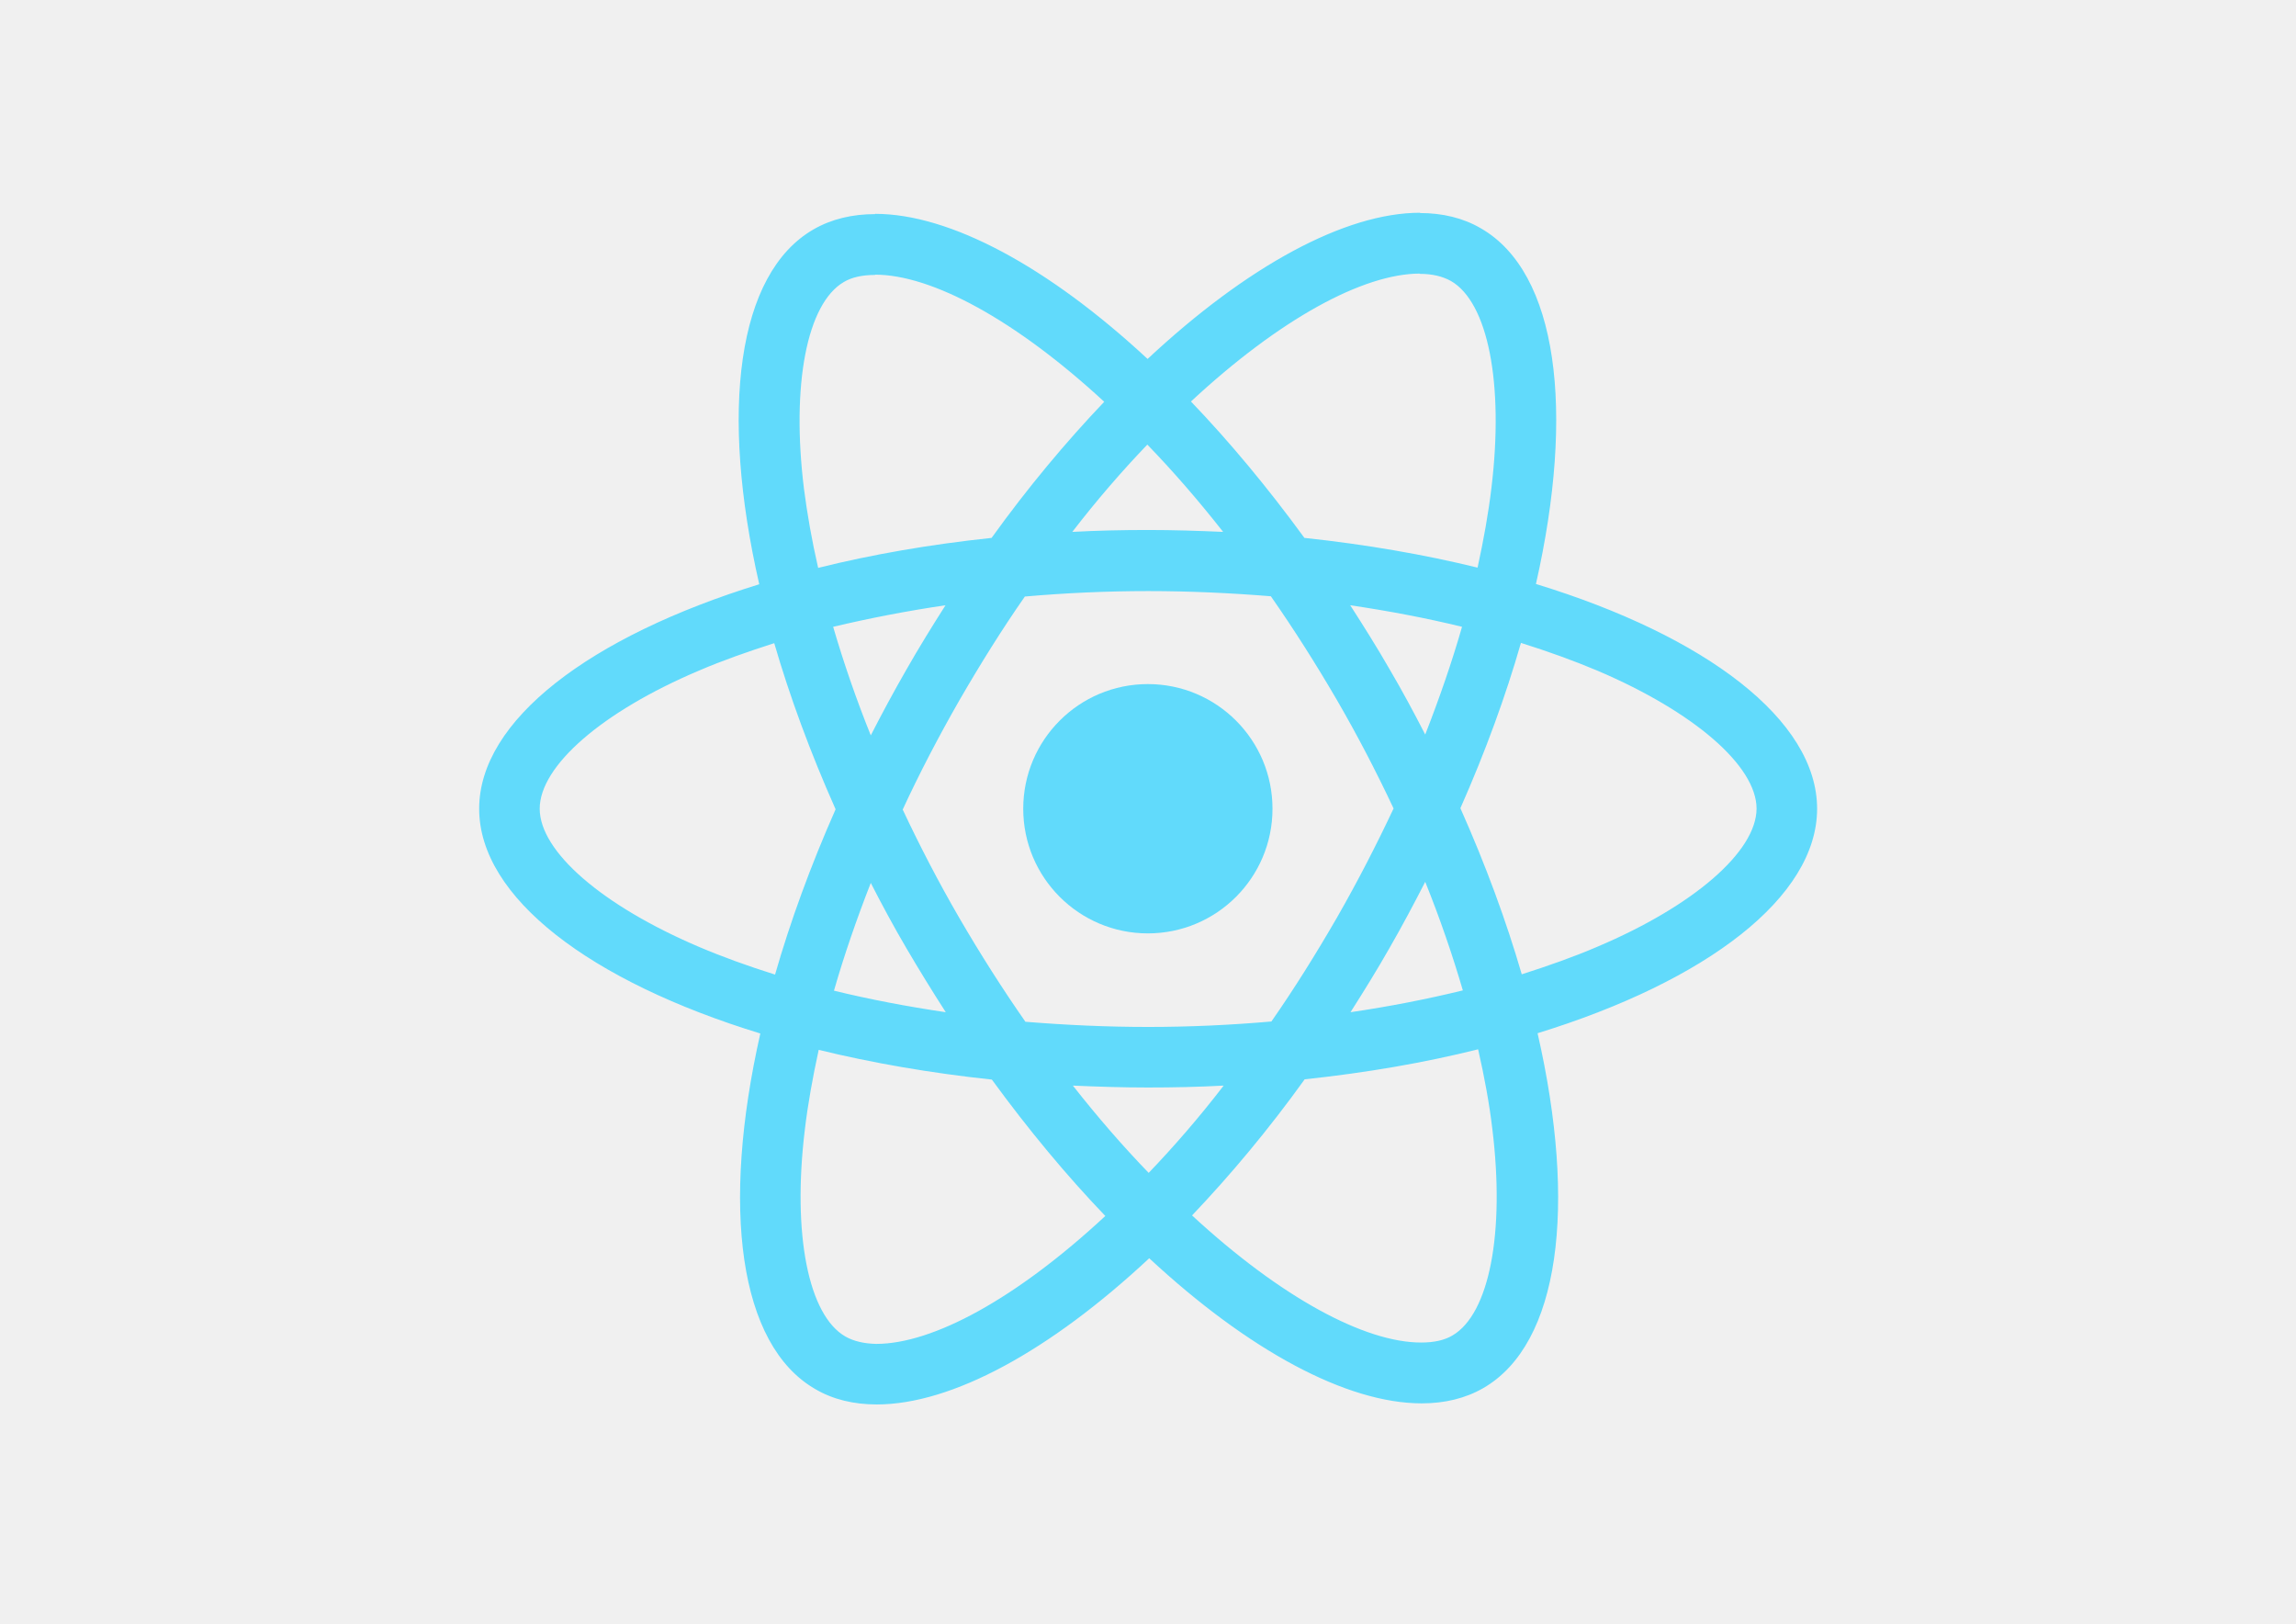
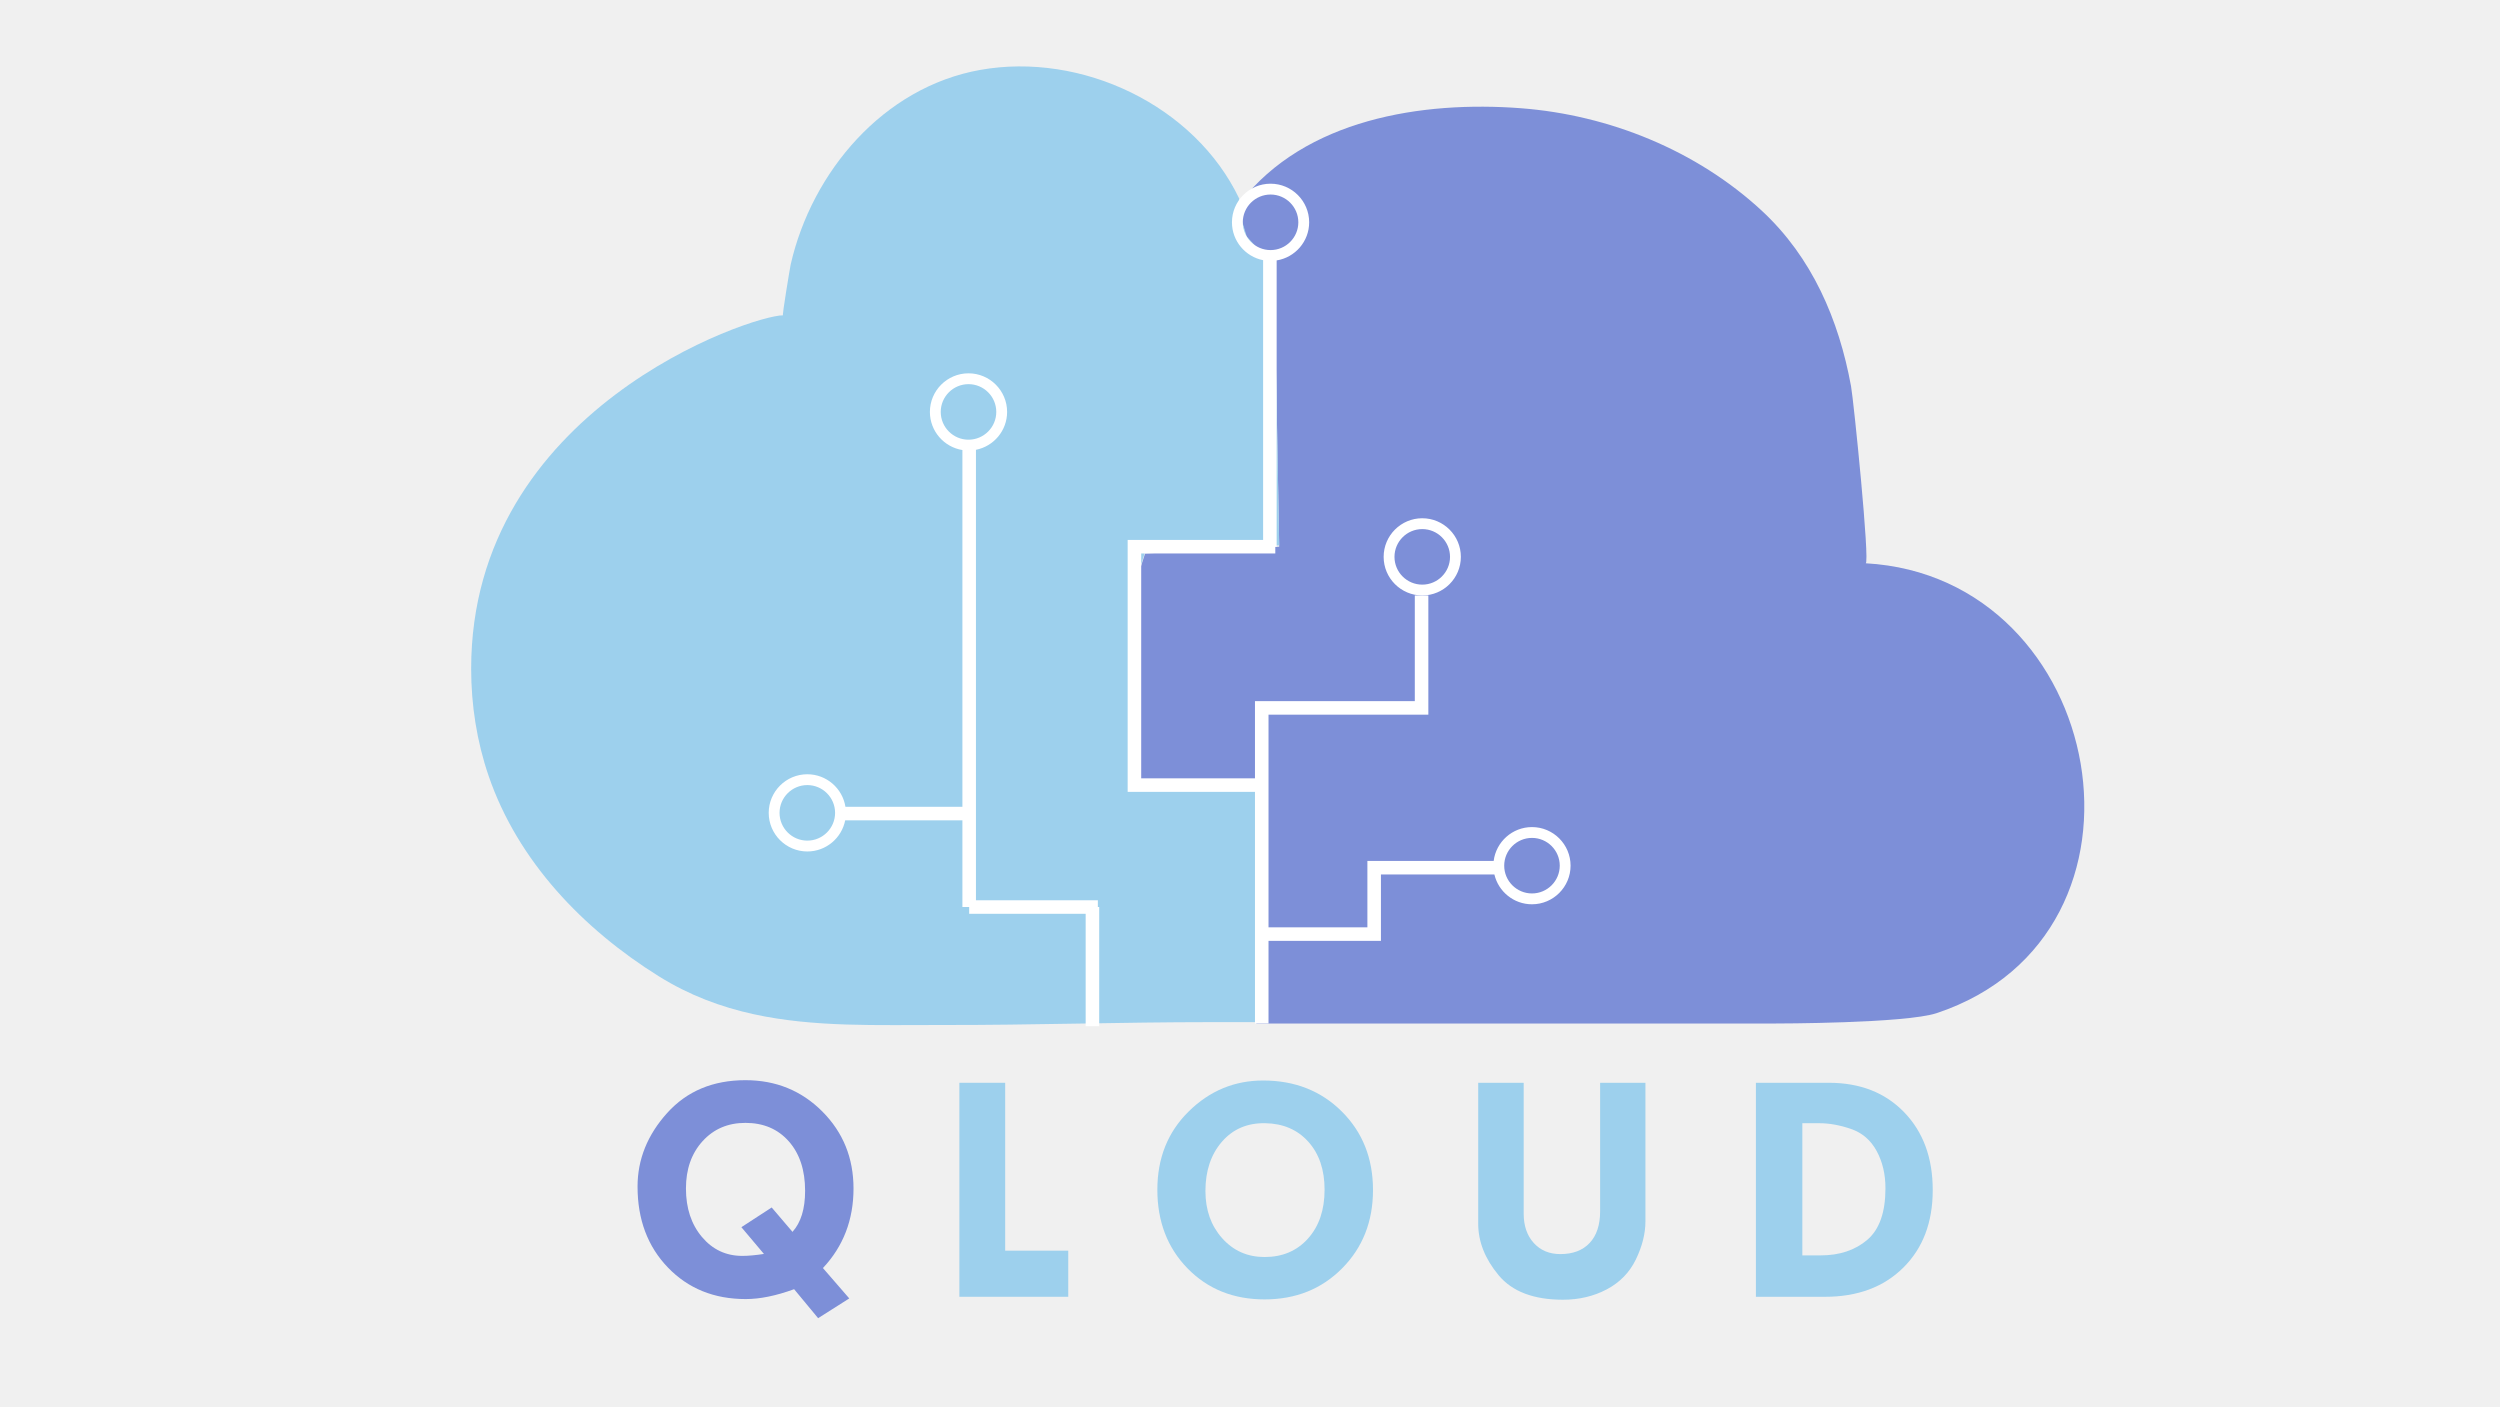
- <svg xmlns="http://www.w3.org/2000/svg" viewBox="0 0 841.9 595.3">
-   <g fill="#61DAFB">
-     <path d="M666.3 296.5c0-32.5-40.7-63.3-103.1-82.4 14.4-63.6 8-114.2-20.2-130.4-6.5-3.8-14.1-5.6-22.4-5.6v22.3c4.6 0 8.3.9 11.4 2.6 13.6 7.8 19.5 37.5 14.9 75.7-1.1 9.4-2.9 19.3-5.1 29.4-19.6-4.8-41-8.5-63.5-10.9-13.5-18.5-27.5-35.3-41.6-50 32.6-30.3 63.2-46.9 84-46.9V78c-27.5 0-63.5 19.6-99.9 53.6-36.4-33.8-72.4-53.2-99.9-53.2v22.3c20.7 0 51.4 16.5 84 46.6-14 14.7-28 31.4-41.3 49.9-22.6 2.4-44 6.1-63.6 11-2.3-10-4-19.7-5.2-29-4.7-38.2 1.1-67.9 14.6-75.8 3-1.8 6.9-2.6 11.5-2.6V78.5c-8.4 0-16 1.8-22.6 5.6-28.1 16.2-34.4 66.7-19.9 130.1-62.2 19.2-102.7 49.9-102.7 82.3 0 32.5 40.7 63.3 103.1 82.4-14.4 63.6-8 114.2 20.2 130.4 6.5 3.8 14.1 5.6 22.5 5.6 27.5 0 63.5-19.6 99.9-53.6 36.4 33.8 72.4 53.2 99.9 53.2 8.4 0 16-1.8 22.6-5.6 28.1-16.2 34.4-66.7 19.9-130.1 62-19.1 102.5-49.9 102.5-82.3zm-130.2-66.7c-3.7 12.9-8.3 26.2-13.5 39.5-4.1-8-8.4-16-13.1-24-4.6-8-9.5-15.8-14.4-23.4 14.2 2.1 27.9 4.7 41 7.9zm-45.8 106.5c-7.8 13.5-15.8 26.3-24.1 38.2-14.9 1.3-30 2-45.2 2-15.1 0-30.2-.7-45-1.9-8.3-11.9-16.4-24.6-24.2-38-7.6-13.1-14.5-26.4-20.8-39.8 6.2-13.4 13.2-26.8 20.7-39.9 7.8-13.5 15.8-26.3 24.1-38.2 14.9-1.3 30-2 45.2-2 15.1 0 30.2.7 45 1.9 8.3 11.9 16.4 24.6 24.2 38 7.6 13.1 14.5 26.4 20.8 39.8-6.3 13.4-13.2 26.8-20.7 39.9zm32.3-13c5.4 13.4 10 26.8 13.8 39.8-13.1 3.2-26.9 5.9-41.2 8 4.9-7.7 9.8-15.6 14.4-23.7 4.6-8 8.9-16.1 13-24.1zM421.2 430c-9.3-9.6-18.6-20.3-27.8-32 9 .4 18.2.7 27.5.7 9.4 0 18.7-.2 27.8-.7-9 11.7-18.3 22.4-27.5 32zm-74.4-58.9c-14.2-2.1-27.9-4.7-41-7.9 3.7-12.9 8.3-26.2 13.5-39.5 4.1 8 8.4 16 13.1 24 4.7 8 9.5 15.8 14.4 23.4zM420.7 163c9.3 9.6 18.6 20.3 27.8 32-9-.4-18.2-.7-27.5-.7-9.4 0-18.7.2-27.8.7 9-11.7 18.3-22.4 27.5-32zm-74 58.9c-4.9 7.7-9.8 15.6-14.4 23.7-4.6 8-8.9 16-13 24-5.4-13.4-10-26.8-13.8-39.8 13.1-3.1 26.9-5.8 41.2-7.9zm-90.5 125.2c-35.4-15.1-58.3-34.9-58.3-50.6 0-15.7 22.9-35.6 58.3-50.6 8.6-3.7 18-7 27.7-10.1 5.7 19.6 13.2 40 22.5 60.9-9.2 20.8-16.6 41.1-22.2 60.6-9.9-3.1-19.3-6.5-28-10.2zM310 490c-13.6-7.8-19.5-37.5-14.9-75.7 1.1-9.4 2.9-19.3 5.1-29.4 19.6 4.8 41 8.5 63.5 10.9 13.5 18.5 27.5 35.3 41.6 50-32.6 30.3-63.2 46.9-84 46.9-4.5-.1-8.3-1-11.3-2.7zm237.2-76.2c4.7 38.2-1.1 67.9-14.6 75.8-3 1.8-6.9 2.6-11.5 2.6-20.7 0-51.4-16.5-84-46.6 14-14.7 28-31.4 41.3-49.9 22.6-2.4 44-6.1 63.6-11 2.3 10.1 4.1 19.8 5.2 29.1zm38.5-66.7c-8.6 3.7-18 7-27.7 10.1-5.7-19.6-13.2-40-22.5-60.9 9.2-20.8 16.6-41.1 22.2-60.6 9.9 3.1 19.3 6.5 28.1 10.2 35.4 15.1 58.3 34.9 58.3 50.6-.1 15.7-23 35.6-58.4 50.6zM320.8 78.4z" />
-     <circle cx="420.9" cy="296.5" r="45.7" />
-     <path d="M520.5 78.1z" />
+ <svg xmlns="http://www.w3.org/2000/svg" version="1.1" id="Layer_1" x="0px" y="0px" viewBox="0 0 1920 1080" style="enable-background:new 0 0 1920 1080;" xml:space="preserve">
+   <style type="text/css">
+ 	.st0{fill:#7D8FD8;}
+ 	.st1{fill:#9DD0ED;}
+ 	.st2{fill:#FFFFFF;}
+ </style>
+   <g>
+     <g>
+       <g>
+         <path class="st0" d="M865.32,70.47c0.93,0.43,1.85,0.88,2.77,1.32C867.17,71.35,866.25,70.91,865.32,70.47z" />
+         <path class="st0" d="M872,73.75c0.94,0.48,1.87,0.97,2.8,1.47C873.87,74.72,872.94,74.23,872,73.75z" />
+         <path class="st0" d="M868.68,72.08c0.93,0.46,1.86,0.92,2.79,1.4C870.54,73.01,869.61,72.54,868.68,72.08z" />
+         <path class="st0" d="M875.3,75.48c0.94,0.51,1.88,1.02,2.81,1.54C877.17,76.5,876.24,75.98,875.3,75.48z" />
+         <path class="st0" d="M881.77,79.12c0.95,0.56,1.89,1.12,2.82,1.69C883.66,80.24,882.72,79.68,881.77,79.12z" />
+         <path class="st0" d="M844.58,62.18c0.88,0.3,1.76,0.6,2.63,0.91C846.33,62.78,845.46,62.47,844.58,62.18z" />
+         <path class="st0" d="M858.52,67.45c0.91,0.39,1.83,0.78,2.73,1.18C860.34,68.23,859.43,67.84,858.52,67.45z" />
+         <path class="st0" d="M848.1,63.4c0.89,0.32,1.77,0.64,2.66,0.97C849.87,64.04,848.99,63.72,848.1,63.4z" />
+         <path class="st0" d="M851.6,64.69c0.9,0.34,1.79,0.69,2.69,1.04C853.39,65.37,852.5,65.03,851.6,64.69z" />
+         <path class="st0" d="M855.07,66.04c0.91,0.36,1.81,0.74,2.71,1.11C856.88,66.77,855.98,66.4,855.07,66.04z" />
+         <path class="st0" d="M861.93,68.93c0.92,0.41,1.84,0.83,2.76,1.25C863.77,69.76,862.86,69.34,861.93,68.93z" />
+         <path class="st0" d="M884.96,81.03c0.95,0.58,1.89,1.17,2.83,1.77C886.84,82.2,885.9,81.61,884.96,81.03z" />
+         <path class="st0" d="M878.55,77.27c0.95,0.53,1.89,1.07,2.82,1.62C880.44,78.34,879.5,77.8,878.55,77.27z" />
+         <path class="st0" d="M888.1,83c0.95,0.61,1.89,1.22,2.82,1.84C889.98,84.22,889.04,83.61,888.1,83z" />
+         <path class="st0" d="M906.06,96.05c0.92,0.76,1.84,1.52,2.74,2.3C907.9,97.57,906.99,96.81,906.06,96.05z" />
+         <path class="st0" d="M908.9,98.42c0.91,0.78,1.82,1.57,2.71,2.37C910.71,99.99,909.81,99.2,908.9,98.42z" />
+         <path class="st0" d="M914.41,103.34c0.89,0.83,1.77,1.66,2.65,2.51C916.19,105,915.3,104.16,914.41,103.34z" />
+         <path class="st0" d="M784.33,52.05c-0.65,0-1.31-0.01-1.96-0.01C783.02,52.04,783.68,52.05,784.33,52.05z" />
+         <path class="st0" d="M919.7,108.45c-0.86-0.87-1.73-1.73-2.61-2.58C917.97,106.73,918.84,107.58,919.7,108.45z" />
+         <path class="st0" d="M911.68,100.85c0.9,0.8,1.8,1.62,2.68,2.44C913.48,102.47,912.58,101.66,911.68,100.85z" />
+         <path class="st0" d="M891.2,85.03c0.94,0.63,1.88,1.27,2.82,1.92C893.08,86.3,892.15,85.66,891.2,85.03z" />
+         <path class="st0" d="M894.26,87.12c0.94,0.66,1.88,1.32,2.81,2C896.14,88.45,895.21,87.78,894.26,87.12z" />
+         <path class="st0" d="M903.18,93.73c0.93,0.73,1.85,1.47,2.77,2.22C905.03,95.2,904.11,94.46,903.18,93.73z" />
+         <path class="st0" d="M900.25,91.47c0.94,0.71,1.86,1.42,2.78,2.15C902.12,92.89,901.19,92.18,900.25,91.47z" />
+         <path class="st0" d="M897.28,89.27c0.94,0.68,1.87,1.37,2.8,2.07C899.15,90.64,898.22,89.95,897.28,89.27z" />
+         <path class="st0" d="M767.53,52.76c0.58-0.05,1.16-0.09,1.75-0.14C768.69,52.67,768.11,52.71,767.53,52.76z" />
+         <path class="st0" d="M797.23,52.55c0.71,0.05,1.41,0.12,2.12,0.18C798.64,52.67,797.94,52.61,797.23,52.55z" />
+         <path class="st0" d="M774.94,52.25c0.61-0.03,1.23-0.05,1.84-0.07C776.17,52.2,775.55,52.22,774.94,52.25z" />
+         <path class="st0" d="M841.03,61.02c0.87,0.27,1.74,0.56,2.6,0.84C842.77,61.58,841.9,61.3,841.03,61.02z" />
+         <path class="st0" d="M778.65,52.11c0.63-0.02,1.25-0.02,1.88-0.03C779.91,52.09,779.28,52.09,778.65,52.11z" />
+         <path class="st0" d="M793.52,52.31c0.7,0.04,1.4,0.09,2.09,0.13C794.91,52.4,794.21,52.35,793.52,52.31z" />
+         <path class="st0" d="M789.8,52.15c0.68,0.02,1.37,0.06,2.05,0.09C791.17,52.21,790.49,52.17,789.8,52.15z" />
+         <path class="st0" d="M771.23,52.46c0.6-0.04,1.2-0.07,1.81-0.11C772.44,52.39,771.83,52.42,771.23,52.46z" />
+         <path class="st0" d="M1432.84,432.59c3.47,0.19-9.25-125.16-11.25-136.04c-9.42-51.2-29.93-98.99-68.68-134.85     c-49.91-46.19-117.2-73.4-184.73-78.57c-76.1-5.82-165.77,8.32-215.59,72.27c-7.59-16.44-17.93-31.29-30.29-44.28     c11.89,12.5,21.91,26.73,29.41,42.44l-0.8,7.1l6.56,21.89l15.6,17.27l5.72,19.71l3.64,200.35l-102.99,5.2l-10.4,32.25v141.48     l97.78,9.36l-1.99,177.88c132.94,0,265.87,0,398.81,0c0,0,99.84,0,123.78-7.98C1669.28,717.44,1618.51,442.97,1432.84,432.59z" />
+         <path class="st0" d="M763.84,53.13c0.54-0.06,1.08-0.11,1.62-0.16C764.92,53.02,764.38,53.07,763.84,53.13z" />
+         <path class="st0" d="M922.29,111.11c-0.85-0.89-1.7-1.77-2.57-2.64C920.58,109.34,921.44,110.22,922.29,111.11z" />
+         <path class="st0" d="M760.15,53.59c0.49-0.07,0.99-0.12,1.48-0.18C761.14,53.46,760.64,53.52,760.15,53.59z" />
+         <path class="st0" d="M756.47,54.12c0.42-0.07,0.85-0.12,1.28-0.19C757.33,54,756.9,54.05,756.47,54.12z" />
+         <path class="st0" d="M786.08,52.06c0.67,0.01,1.35,0.03,2.02,0.05C787.43,52.09,786.75,52.07,786.08,52.06z" />
+         <path class="st0" d="M823.01,56.27c0.81,0.17,1.61,0.36,2.41,0.54C824.62,56.62,823.82,56.44,823.01,56.27z" />
+         <path class="st0" d="M826.66,57.08c0.82,0.19,1.63,0.39,2.45,0.59C828.29,57.47,827.47,57.27,826.66,57.08z" />
+         <path class="st0" d="M830.28,57.96c0.83,0.21,1.66,0.43,2.48,0.65C831.93,58.4,831.1,58.18,830.28,57.96z" />
+         <path class="st0" d="M800.94,52.87c0.72,0.07,1.45,0.15,2.17,0.22C802.39,53.01,801.66,52.94,800.94,52.87z" />
+         <path class="st0" d="M837.47,59.94c0.86,0.25,1.71,0.51,2.56,0.78C839.18,60.45,838.32,60.19,837.47,59.94z" />
+         <path class="st0" d="M833.88,58.92c0.84,0.23,1.68,0.47,2.51,0.71C835.56,59.39,834.72,59.15,833.88,58.92z" />
+         <path class="st0" d="M808.34,53.71c0.75,0.1,1.5,0.21,2.25,0.32C809.84,53.93,809.09,53.81,808.34,53.71z" />
+         <path class="st0" d="M819.37,55.52c0.79,0.15,1.59,0.32,2.38,0.48C820.95,55.84,820.16,55.68,819.37,55.52z" />
+         <path class="st0" d="M804.64,53.25c0.74,0.08,1.48,0.18,2.22,0.27C806.12,53.43,805.38,53.34,804.64,53.25z" />
+         <path class="st0" d="M812.02,54.24c0.76,0.12,1.53,0.25,2.29,0.37C813.55,54.49,812.79,54.36,812.02,54.24z" />
+         <path class="st0" d="M815.7,54.85c0.78,0.14,1.55,0.28,2.32,0.43C817.25,55.13,816.48,54.98,815.7,54.85z" />
+       </g>
+       <path class="st1" d="M966.82,607.12l-97.78-9.36V456.28l10.4-32.25l102.99-5.2l-3.64-200.35l-5.72-19.71l-15.6-17.27l-6.56-21.89    l0.8-7.1C917.41,80.7,830.49,39.8,752.81,53.69c-74.61,13.34-129.32,78.47-145.54,149.33c-0.48,2.11-6.67,39.14-5.94,39.14    c-23.97,0.01-239.48,71.86-239.48,271.42c0,27.89,4.33,55.75,13.36,82.16c22.46,65.68,72.71,117.85,130.76,154.05    c23.53,14.67,47.84,23.64,72.77,29.11c46.54,10.2,95.25,8.2,145.09,8.3c68.55,0.13,137.09-2.2,205.65-2.2c11.79,0,23.57,0,35.36,0    L966.82,607.12z" />
+     </g>
+     <g>
+       <path class="st2" d="M843.15,696.58v-5.2h-93.62V345.45c13.62-2.67,23.93-14.7,23.93-29.09c0-16.35-13.3-29.65-29.65-29.65    c-16.35,0-29.65,13.3-29.65,29.65c0,14.75,10.84,27.02,24.97,29.27V619.6h-89.84c-2.25-14.13-14.52-24.97-29.27-24.97    c-16.35,0-29.65,13.3-29.65,29.65s13.3,29.65,29.65,29.65c14.39,0,26.41-10.31,29.09-23.93h90.02v66.58h5.2v5.2h89.46v86.34h10.4    v-91.54H843.15z M620.02,645.6c-11.76,0-21.33-9.57-21.33-21.33s9.57-21.33,21.33-21.33s21.33,9.57,21.33,21.33    S631.78,645.6,620.02,645.6z M722.48,316.36c0-11.76,9.57-21.33,21.33-21.33c11.76,0,21.33,9.57,21.33,21.33    c0,11.76-9.57,21.33-21.33,21.33C732.05,337.69,722.48,328.12,722.48,316.36z" />
+       <g>
+         <path class="st2" d="M1121.94,427.67c0-16.35-13.3-29.65-29.65-29.65c-16.35,0-29.65,13.3-29.65,29.65     c0,16.35,13.3,29.65,29.65,29.65C1108.64,457.32,1121.94,444.02,1121.94,427.67z M1092.29,449c-11.76,0-21.33-9.57-21.33-21.33     c0-11.76,9.57-21.33,21.33-21.33s21.33,9.57,21.33,21.33C1113.62,439.43,1104.05,449,1092.29,449z" />
+         <path class="st2" d="M1176.56,635.2c-15.11,0-27.61,11.37-29.42,26.01h-96.98v5.2v5.2v40.57h-75.94V548.86h112.35h5.2h5.2v-91.54     h-4.68h-5.72v81.14H974.22h-5.2h-5.2v59.29h-87.38V425.07h102.99v-5.2h1.04V200c14.13-2.25,24.97-14.52,24.97-29.27     c0-16.35-13.3-29.65-29.65-29.65s-29.65,13.3-29.65,29.65c0,14.39,10.31,26.41,23.93,29.09v214.85H866.04v5.2v5.2v172.68v1.04     v9.36h97.78v177.88h10.4v-63.46h75.94h5.2h5.2v-50.97h87.13c3.07,13.1,14.84,22.89,28.86,22.89c16.35,0,29.65-13.3,29.65-29.65     C1206.2,648.5,1192.9,635.2,1176.56,635.2z M954.46,170.73c0-11.76,9.57-21.33,21.33-21.33s21.33,9.57,21.33,21.33     s-9.57,21.33-21.33,21.33S954.46,182.49,954.46,170.73z M1176.56,686.17c-11.76,0-21.33-9.57-21.33-21.33     c0-11.76,9.57-21.33,21.33-21.33c11.76,0,21.33,9.57,21.33,21.33C1197.88,676.61,1188.31,686.17,1176.56,686.17z" />
+       </g>
+     </g>
+   </g>
+   <g>
+     <path class="st0" d="M632.01,973.86l20.23,23.33l-23.92,15.16l-18.44-22.25c-13.85,5.06-26.23,7.59-37.16,7.59   c-24.27,0-44.19-8.07-59.75-24.22c-15.56-16.15-23.33-36.86-23.33-62.15c0-20.86,7.57-39.7,22.72-56.52   c15.15-16.81,35.19-25.22,60.15-25.22c23.36,0,43.04,8.01,59.02,24.03c15.98,16.02,23.97,35.75,23.97,59.19   C655.5,936.82,647.67,957.18,632.01,973.86z M586.7,963.02l-17.32-20.54l23.28-15.14l15.98,18.73c6.45-7.16,9.68-17.66,9.68-31.48   c0-15.91-4.17-28.58-12.52-38.04c-8.35-9.45-19.45-14.18-33.3-14.18c-13.44,0-24.41,4.69-32.92,14.06   c-8.51,9.38-12.77,21.48-12.77,36.32c0,15.09,4.08,27.49,12.25,37.2c8.17,9.71,18.5,14.57,31.01,14.57   C574.74,964.52,580.28,964.02,586.7,963.02z" />
+     <path class="st1" d="M736.81,831.58h35.17v128.93h48.44v35.42h-83.62V831.58z" />
+     <path class="st1" d="M888.85,913.7c0-24.28,8.03-44.33,24.1-60.15c16.06-15.81,35.11-23.72,57.14-23.72   c24.37,0,44.52,7.95,60.46,23.85c15.94,15.9,23.91,35.99,23.91,60.27c0,24.12-7.89,44.15-23.66,60.08   c-15.77,15.94-35.63,23.91-59.58,23.91c-23.95,0-43.67-7.93-59.15-23.78C896.59,958.3,888.85,938.15,888.85,913.7z M971.71,862.62   c-13.77-0.25-24.87,4.51-33.3,14.27c-8.43,9.76-12.64,22.37-12.64,37.8c0,14.6,4.3,26.71,12.89,36.3   c8.59,9.6,19.44,14.4,32.55,14.4c13.77,0,24.89-4.74,33.36-14.21c8.47-9.47,12.71-21.97,12.71-37.49c0-15.27-4.15-27.54-12.46-36.8   C996.52,867.63,985.48,862.87,971.71,862.62z" />
+     <path class="st1" d="M1135.27,831.58h34.92V932.1c0,9.35,2.59,16.86,7.76,22.53c5.17,5.68,11.97,8.51,20.4,8.51   c9.68,0,17.19-2.86,22.53-8.57c5.34-5.72,8.01-13.79,8.01-24.22v-98.76h34.8v106.4c0,9.35-2.42,19.05-7.26,29.1   c-4.84,10.06-12.29,17.75-22.34,23.09c-10.06,5.34-21.3,8.01-33.74,8.01c-22.53,0-39.01-6.28-49.44-18.84   c-10.43-12.56-15.65-25.76-15.65-39.62V831.58z" />
+     <path class="st1" d="M1348.52,831.58h56.08c23.95,0,43.23,7.55,57.83,22.66c14.6,15.11,21.91,35.01,21.91,59.71   c0,24.79-7.53,44.65-22.59,59.58c-15.06,14.94-35.11,22.41-60.15,22.41h-53.07V831.58z M1384.19,862.62v101.52h14.02   c14.52,0,26.45-3.96,35.8-11.89c9.34-7.93,14.02-21.15,14.02-39.68c0-10.76-2.25-20.3-6.76-28.6c-4.51-8.3-11.04-13.94-19.59-16.9   c-8.55-2.96-16.71-4.44-24.47-4.44H1384.19z" />
  </g>
</svg>
